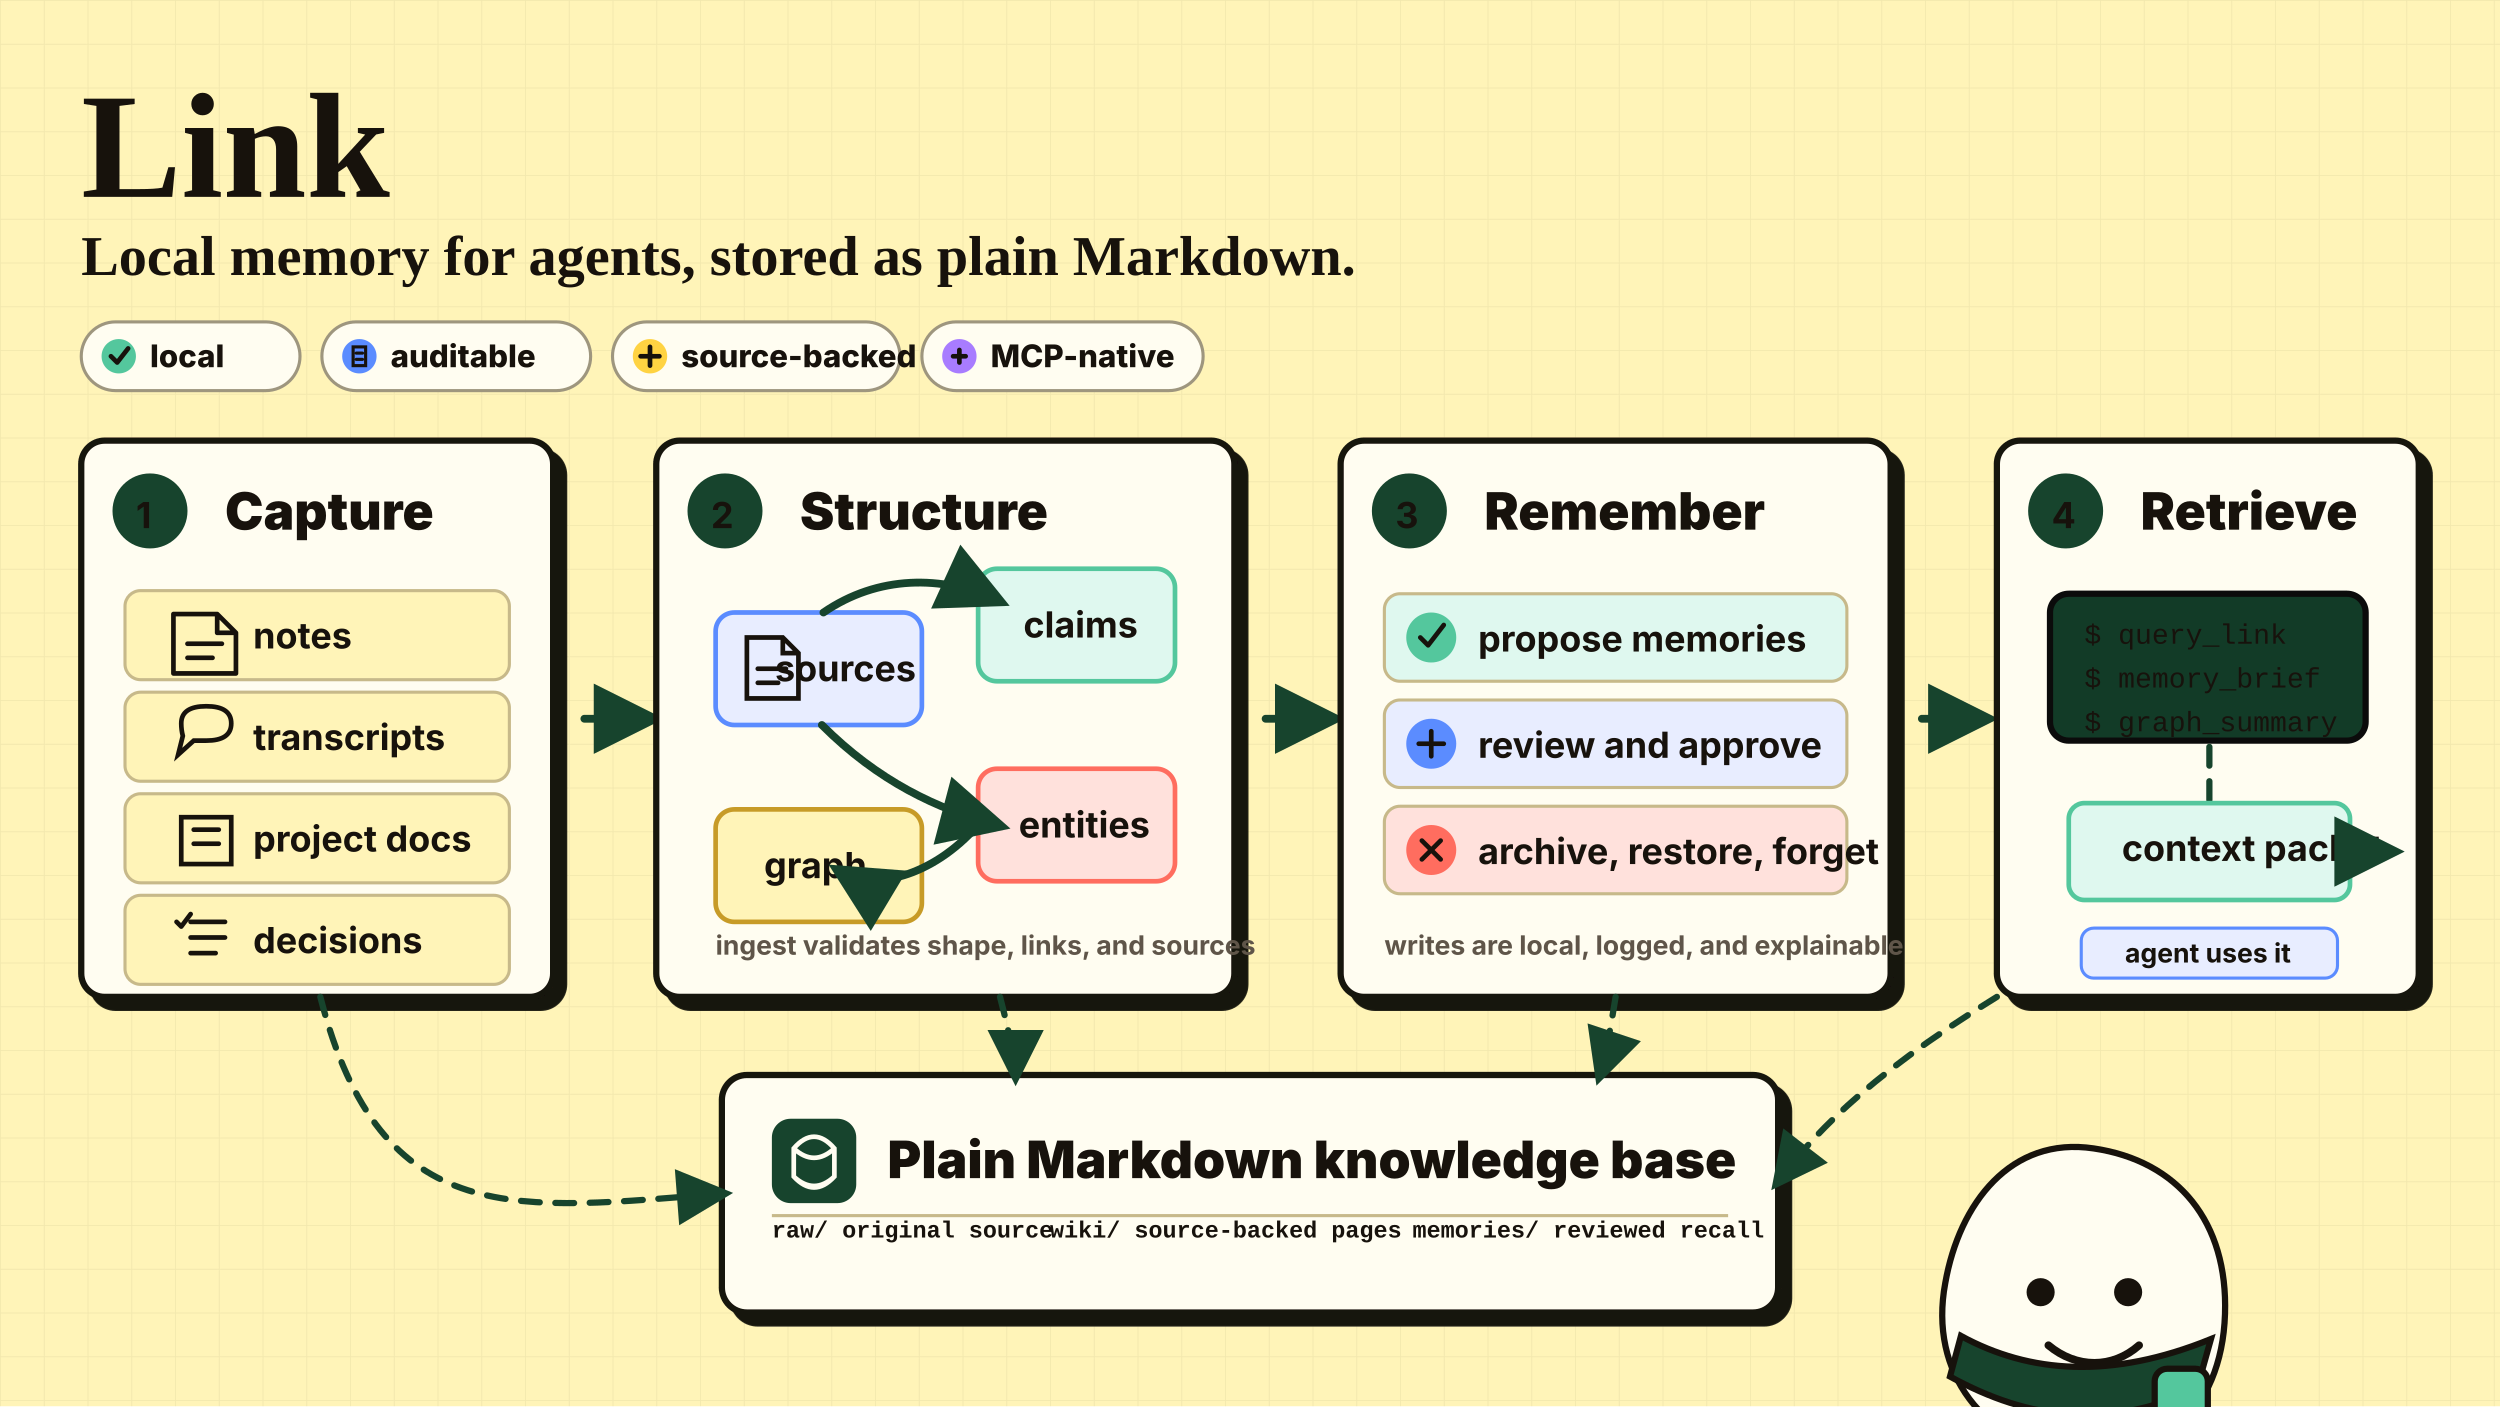
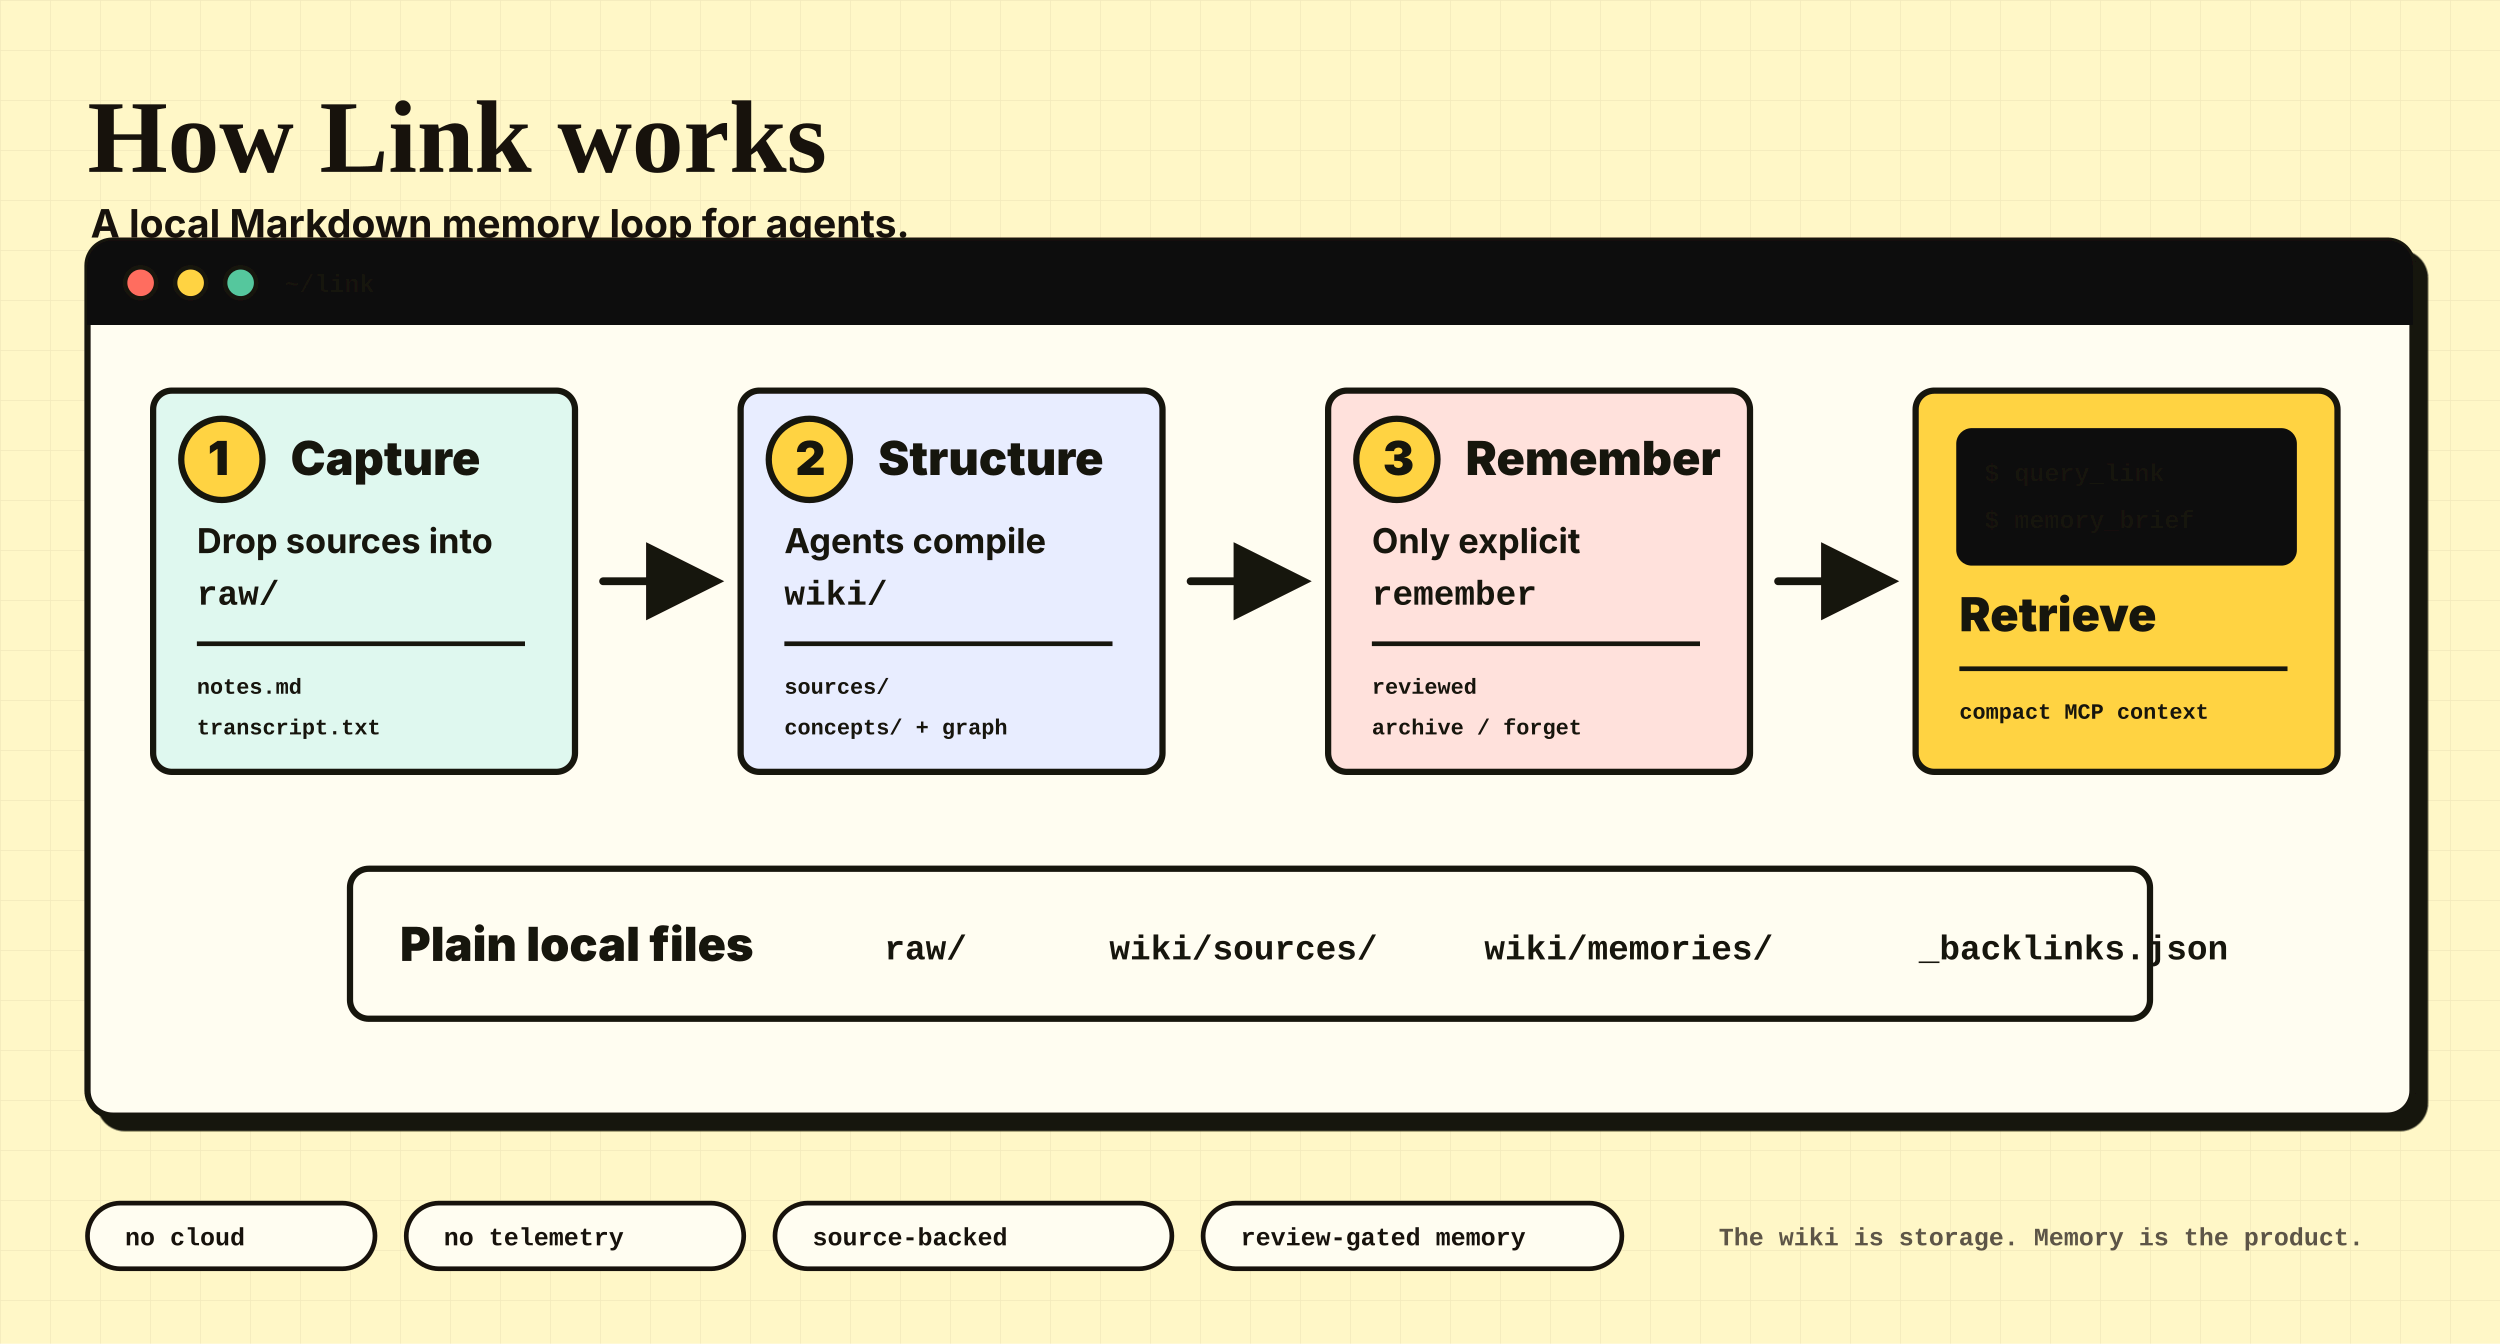
- <svg xmlns="http://www.w3.org/2000/svg" viewBox="0 0 1600 900" role="img" aria-labelledby="title desc">
+ <svg xmlns="http://www.w3.org/2000/svg" viewBox="0 0 1600 860" role="img" aria-labelledby="title desc">
  <defs>
-     <pattern id="grid" width="28" height="28" patternUnits="userSpaceOnUse">
-       <path d="M 28 0 L 0 0 0 28" fill="none" stroke="#17120c" stroke-opacity="0.06" stroke-width="1" />
+     <pattern id="grid" width="32" height="32" patternUnits="userSpaceOnUse">
+       <path d="M32 0H0V32" fill="none" stroke="#17120c" stroke-opacity=".055" stroke-width="1" />
    </pattern>
-     <filter id="paperShadow" x="-8%" y="-8%" width="120%" height="120%">
-       <feDropShadow dx="7" dy="7" stdDeviation="0" flood-color="#17120c" flood-opacity="1" />
-     </filter>
+     <marker id="arrow" viewBox="0 0 10 10" refX="8.5" refY="5" markerWidth="10" markerHeight="10" orient="auto">
+       <path d="M0 0 10 5 0 10Z" fill="#17120c" />
+     </marker>
    <style>
-       .bg { fill: #fff4b8; }
-       .paper { fill: #fffdf1; stroke: #17120c; stroke-width: 4; filter: url(#paperShadow); }
-       .soft-green { fill: #dff8ef; }
-       .soft-blue { fill: #e8edff; }
-       .soft-red { fill: #ffe1dc; }
-       .soft-yellow { fill: #fff4b8; }
+       .paper { fill: #fff7c7; }
      .ink { fill: #17120c; }
-       .muted { fill: #5f5549; }
-       .green { fill: #54c79d; }
-       .blue { fill: #5b8cff; }
-       .red { fill: #ff6d5f; }
-       .purple { fill: #a87cff; }
+       .muted { fill: #5d5547; }
+       .window { fill: #fffdf1; stroke: #17120c; stroke-width: 4; }
+       .shadow { filter: drop-shadow(8px 8px 0 #17120c); }
+       .green { fill: #dff8ef; }
+       .blue { fill: #e8edff; }
      .yellow { fill: #ffd342; }
-       .black { fill: #0b0b0b; }
-       .line { fill: none; stroke: #17442d; stroke-width: 5; stroke-linecap: round; stroke-linejoin: round; }
-       .dash { fill: none; stroke: #17442d; stroke-width: 4; stroke-dasharray: 12 10; stroke-linecap: round; }
-       text { font-family: ui-sans-serif, system-ui, -apple-system, BlinkMacSystemFont, "Segoe UI", sans-serif; fill: #17120c; letter-spacing: 0; }
+       .red { fill: #ffe1dc; }
+       .dark { fill: #0b0b0b; }
+       .line { fill: none; stroke: #17120c; stroke-width: 5; stroke-linecap: round; stroke-linejoin: round; marker-end: url(#arrow); }
+       text { fill: #17120c; font-family: ui-sans-serif, system-ui, -apple-system, BlinkMacSystemFont, "Segoe UI", sans-serif; letter-spacing: 0; }
      .serif { font-family: Georgia, "Times New Roman", serif; font-weight: 800; }
      .mono { font-family: "SFMono-Regular", Consolas, "Liberation Mono", monospace; }
-       .h1 { font-size: 96px; font-weight: 900; }
-       .tagline { font-size: 36px; }
-       .badge { font-size: 20px; font-weight: 800; }
-       .step { font-size: 33px; font-weight: 900; }
-       .body { font-size: 23px; font-weight: 650; }
-       .small { font-size: 17px; font-weight: 750; }
-       .tiny { font-size: 15px; font-weight: 800; }
+       .title { font-size: 66px; }
+       .subtitle { font-size: 25px; font-weight: 650; }
+       .step { font-size: 30px; font-weight: 900; }
+       .body { font-size: 22px; font-weight: 650; }
+       .small { font-size: 16px; font-weight: 800; }
+       .tiny { font-size: 14px; font-weight: 800; }
    </style>
-     <marker id="arrow" viewBox="0 0 10 10" refX="8" refY="5" markerWidth="9" markerHeight="9" orient="auto-start-reverse">
-       <path d="M 0 0 L 10 5 L 0 10 z" fill="#17442d" />
-     </marker>
  </defs>
-   <rect class="bg" width="1600" height="900" />
-   <rect width="1600" height="900" fill="url(#grid)" />
-   <g transform="translate(52 48)">
-     <text class="serif h1" x="0" y="78">Link</text>
-     <text class="serif tagline" x="0" y="128">Local memory for agents, stored as plain Markdown.</text>
-     <g transform="translate(0 158)">
-       <rect x="0" y="0" width="140" height="44" rx="22" fill="#fffdf1" stroke="#9e967e" stroke-width="2" />
-       <text class="badge" x="44" y="29">local</text>
-       <circle cx="24" cy="22" r="11" class="green" />
-       <path d="M 19 22 l4 4 7 -9" fill="none" stroke="#17120c" stroke-width="3" stroke-linecap="round" stroke-linejoin="round" />
-       <rect x="154" y="0" width="172" height="44" rx="22" fill="#fffdf1" stroke="#9e967e" stroke-width="2" />
-       <text class="badge" x="198" y="29">auditable</text>
-       <circle cx="178" cy="22" r="11" class="blue" />
-       <path d="M 174 16 h8 v12 h-8 z M176 20 h4 M176 24 h4" fill="none" stroke="#17120c" stroke-width="2" stroke-linecap="round" />
-       <rect x="340" y="0" width="184" height="44" rx="22" fill="#fffdf1" stroke="#9e967e" stroke-width="2" />
-       <text class="badge" x="384" y="29">source-backed</text>
-       <circle cx="364" cy="22" r="11" class="yellow" />
-       <path d="M 358 22 h12 M364 16 v12" stroke="#17120c" stroke-width="3" stroke-linecap="round" />
-       <rect x="538" y="0" width="180" height="44" rx="22" fill="#fffdf1" stroke="#9e967e" stroke-width="2" />
-       <text class="badge" x="582" y="29">MCP-native</text>
-       <circle cx="562" cy="22" r="11" class="purple" />
-       <path d="M 558 22 h8 M562 18 v8" stroke="#17120c" stroke-width="3" stroke-linecap="round" />
+   <rect class="paper" width="1600" height="860" />
+   <rect width="1600" height="860" fill="url(#grid)" />
+   <g transform="translate(56 48)">
+     <text class="serif title" x="0" y="62">How Link works</text>
+     <text class="subtitle" x="2" y="104">A local Markdown memory loop for agents.</text>
+   </g>
+   <g transform="translate(56 154)" class="shadow">
+     <rect class="window" width="1488" height="560" rx="16" />
+     <rect class="dark" x="0" y="0" width="1488" height="54" rx="16" />
+     <rect class="dark" x="0" y="32" width="1488" height="22" />
+     <circle cx="34" cy="27" r="10" fill="#ff6d5f" stroke="#17120c" stroke-width="3" />
+     <circle cx="66" cy="27" r="10" fill="#ffd342" stroke="#17120c" stroke-width="3" />
+     <circle cx="98" cy="27" r="10" fill="#54c79d" stroke="#17120c" stroke-width="3" />
+     <text class="mono small" x="126" y="33" fill="#fffdf1">~/link</text>
+     <g transform="translate(42 96)">
+       <rect class="window green" width="270" height="244" rx="12" />
+       <rect class="yellow" x="18" y="18" width="52" height="52" rx="26" stroke="#17120c" stroke-width="4" />
+       <text class="step" x="35" y="54">1</text>
+       <text class="step" x="88" y="54">Capture</text>
+       <text class="body" x="28" y="104">Drop sources into</text>
+       <text class="mono body" x="28" y="137">raw/</text>
+       <line x1="28" y1="162" x2="238" y2="162" stroke="#17120c" stroke-width="3" />
+       <text class="mono tiny" x="28" y="194">notes.md</text>
+       <text class="mono tiny" x="28" y="220">transcript.txt</text>
+     </g>
+     <path class="line" d="M330 218H400" />
+     <g transform="translate(418 96)">
+       <rect class="window blue" width="270" height="244" rx="12" />
+       <rect class="yellow" x="18" y="18" width="52" height="52" rx="26" stroke="#17120c" stroke-width="4" />
+       <text class="step" x="35" y="54">2</text>
+       <text class="step" x="88" y="54">Structure</text>
+       <text class="body" x="28" y="104">Agents compile</text>
+       <text class="mono body" x="28" y="137">wiki/</text>
+       <line x1="28" y1="162" x2="238" y2="162" stroke="#17120c" stroke-width="3" />
+       <text class="mono tiny" x="28" y="194">sources/</text>
+       <text class="mono tiny" x="28" y="220">concepts/ + graph</text>
+     </g>
+     <path class="line" d="M706 218H776" />
+     <g transform="translate(794 96)">
+       <rect class="window red" width="270" height="244" rx="12" />
+       <rect class="yellow" x="18" y="18" width="52" height="52" rx="26" stroke="#17120c" stroke-width="4" />
+       <text class="step" x="35" y="54">3</text>
+       <text class="step" x="88" y="54">Remember</text>
+       <text class="body" x="28" y="104">Only explicit</text>
+       <text class="mono body" x="28" y="137">remember</text>
+       <line x1="28" y1="162" x2="238" y2="162" stroke="#17120c" stroke-width="3" />
+       <text class="mono tiny" x="28" y="194">reviewed</text>
+       <text class="mono tiny" x="28" y="220">archive / forget</text>
+     </g>
+     <path class="line" d="M1082 218H1152" />
+     <g transform="translate(1170 96)">
+       <rect class="window yellow" width="270" height="244" rx="12" />
+       <rect class="dark" x="26" y="24" width="218" height="88" rx="10" />
+       <text class="mono small" x="44" y="58" fill="#fffdf1">$ query_link</text>
+       <text class="mono small" x="44" y="88" fill="#fffdf1">$ memory_brief</text>
+       <text class="step" x="28" y="154">Retrieve</text>
+       <line x1="28" y1="178" x2="238" y2="178" stroke="#17120c" stroke-width="3" />
+       <text class="mono tiny" x="28" y="210">compact MCP context</text>
+     </g>
+     <g transform="translate(168 402)">
+       <rect class="window" width="1152" height="96" rx="12" />
+       <text class="step" x="32" y="59">Plain local files</text>
+       <text class="mono body" x="342" y="58">raw/</text>
+       <text class="mono body" x="486" y="58">wiki/sources/</text>
+       <text class="mono body" x="726" y="58">wiki/memories/</text>
+       <text class="mono body" x="1004" y="58">_backlinks.json</text>
    </g>
  </g>
-   <g transform="translate(52 282)">
-     <rect class="paper" x="0" y="0" width="302" height="356" rx="15" />
-     <circle cx="44" cy="45" r="24" fill="#17442d" />
-     <text x="35" y="56" fill="#fffdf1" class="body">1</text>
-     <text class="step" x="92" y="57">Capture</text>
-     <g transform="translate(28 96)">
-       <rect class="soft-yellow" x="0" y="0" width="246" height="57" rx="10" stroke="#c7b98a" stroke-width="2" />
-       <text class="body" x="82" y="37">notes</text>
-       <path d="M 31 15 h28 l12 12 v26 h-40 z M59 15 v12 h12 M40 34 h22 M40 43 h16" fill="none" stroke="#17120c" stroke-width="3" stroke-linecap="round" stroke-linejoin="round" />
-       <rect class="soft-yellow" x="0" y="65" width="246" height="57" rx="10" stroke="#c7b98a" stroke-width="2" />
-       <text class="body" x="82" y="102">transcripts</text>
-       <path d="M 36 85 q0 -11 16 -11 t16 11 q0 11 -16 11 h-8 l-10 9 3 -12 q-1 -4 -1 -8" fill="none" stroke="#17120c" stroke-width="3" />
-       <rect class="soft-yellow" x="0" y="130" width="246" height="57" rx="10" stroke="#c7b98a" stroke-width="2" />
-       <text class="body" x="82" y="167">project docs</text>
-       <path d="M 36 145 h32 v30 h-32 z M44 153 h16 M44 162 h16" fill="none" stroke="#17120c" stroke-width="3" stroke-linecap="round" />
-       <rect class="soft-yellow" x="0" y="195" width="246" height="57" rx="10" stroke="#c7b98a" stroke-width="2" />
-       <text class="body" x="82" y="232">decisions</text>
-       <path d="M 42 212 h22 M42 222 h22 M42 232 h16 M33 212 l3 3 6 -8" fill="none" stroke="#17120c" stroke-width="3" stroke-linecap="round" stroke-linejoin="round" />
-     </g>
-   </g>
-   <path class="line" d="M 374 460 H 416" marker-end="url(#arrow)" />
-   <g transform="translate(420 282)">
-     <rect class="paper" x="0" y="0" width="370" height="356" rx="15" />
-     <circle cx="44" cy="45" r="24" fill="#17442d" />
-     <text x="35" y="56" fill="#fffdf1" class="body">2</text>
-     <text class="step" x="92" y="57">Structure</text>
-     <rect class="soft-blue" x="38" y="110" width="132" height="72" rx="12" stroke="#5b8cff" stroke-width="3" />
-     <text class="body" x="76" y="154">sources</text>
-     <path d="M 58 126 h23 l10 10 v29 h-33 z M81 126 v10 h10 M65 146 h18 M65 155 h13" fill="none" stroke="#17120c" stroke-width="3" stroke-linecap="round" />
-     <rect class="soft-green" x="206" y="82" width="126" height="72" rx="12" stroke="#54c79d" stroke-width="3" />
-     <text class="body" x="235" y="126">claims</text>
-     <path d="M 107 110 C 142 86, 183 86, 218 102" class="line" marker-end="url(#arrow)" />
-     <rect class="soft-red" x="206" y="210" width="126" height="72" rx="12" stroke="#ff6d5f" stroke-width="3" />
-     <text class="body" x="232" y="254">entities</text>
-     <path d="M 106 182 C 142 218, 180 236, 218 246" class="line" marker-end="url(#arrow)" />
-     <rect class="soft-yellow" x="38" y="236" width="132" height="72" rx="12" stroke="#c79b27" stroke-width="3" />
-     <text class="body" x="69" y="280">graph</text>
-     <path d="M 206 246 C 176 280, 138 288, 118 276" class="line" marker-end="url(#arrow)" />
-     <text class="small muted" x="38" y="329">ingest validates shape, links, and sources</text>
-   </g>
-   <path class="line" d="M 810 460 H 852" marker-end="url(#arrow)" />
-   <g transform="translate(858 282)">
-     <rect class="paper" x="0" y="0" width="352" height="356" rx="15" />
-     <circle cx="44" cy="45" r="24" fill="#17442d" />
-     <text x="35" y="56" fill="#fffdf1" class="body">3</text>
-     <text class="step" x="92" y="57">Remember</text>
-     <rect class="soft-green" x="28" y="98" width="296" height="56" rx="10" stroke="#c7b98a" stroke-width="2" />
-     <text class="body" x="88" y="135">propose memories</text>
-     <circle cx="58" cy="126" r="16" class="green" />
-     <path d="M 51 126 l5 5 10 -13" fill="none" stroke="#17120c" stroke-width="3" stroke-linecap="round" stroke-linejoin="round" />
-     <rect class="soft-blue" x="28" y="166" width="296" height="56" rx="10" stroke="#c7b98a" stroke-width="2" />
-     <text class="body" x="88" y="203">review and approve</text>
-     <circle cx="58" cy="194" r="16" class="blue" />
-     <path d="M 50 194 h16 M58 186 v16" stroke="#17120c" stroke-width="3" stroke-linecap="round" />
-     <rect class="soft-red" x="28" y="234" width="296" height="56" rx="10" stroke="#c7b98a" stroke-width="2" />
-     <text class="body" x="88" y="271">archive, restore, forget</text>
-     <circle cx="58" cy="262" r="16" class="red" />
-     <path d="M 52 256 l12 12 M64 256 l-12 12" stroke="#17120c" stroke-width="3" stroke-linecap="round" />
-     <text class="small muted" x="28" y="329">writes are local, logged, and explainable</text>
-   </g>
-   <path class="line" d="M 1230 460 H 1270" marker-end="url(#arrow)" />
-   <g transform="translate(1278 282)">
-     <rect class="paper" x="0" y="0" width="270" height="356" rx="15" />
-     <circle cx="44" cy="45" r="24" fill="#17442d" />
-     <text x="35" y="56" fill="#fffdf1" class="body">4</text>
-     <text class="step" x="92" y="57">Retrieve</text>
-     <rect x="34" y="98" width="202" height="94" rx="12" fill="#123b27" stroke="#0b0b0b" stroke-width="4" />
-     <text class="mono" x="56" y="130" fill="#fffdf1" font-size="18">$ query_link</text>
-     <text class="mono" x="56" y="158" fill="#fffdf1" font-size="18">$ memory_brief</text>
-     <text class="mono" x="56" y="186" fill="#fffdf1" font-size="18">$ graph_summary</text>
-     <path class="dash" d="M 136 196 V 232" />
-     <rect class="soft-green" x="46" y="232" width="180" height="62" rx="10" stroke="#54c79d" stroke-width="3" />
-     <text class="body" x="80" y="269">context packet</text>
-     <path class="line" d="M 226 263 H 252" marker-end="url(#arrow)" />
-     <rect class="soft-blue" x="54" y="312" width="164" height="32" rx="8" stroke="#5b8cff" stroke-width="2" />
-     <text class="small" x="82" y="334">agent uses it</text>
-   </g>
-   <g transform="translate(462 688)">
-     <rect class="paper" x="0" y="0" width="676" height="152" rx="16" />
-     <rect x="32" y="28" width="54" height="54" rx="12" fill="#17442d" />
-     <path d="M 46 47 q13 -15 26 0 v18 q-13 14 -26 0 z M46 47 q13 12 26 0 M46 65 q13 12 26 0" fill="none" stroke="#fffdf1" stroke-width="3" />
-     <text class="step" x="106" y="66">Plain Markdown knowledge base</text>
-     <g transform="translate(32 104)">
-       <text class="mono tiny" x="0" y="0">raw/ original source</text>
-       <text class="mono tiny" x="178" y="0">wiki/ source-backed pages</text>
-       <text class="mono tiny" x="410" y="0">memories/ reviewed recall</text>
-     </g>
-     <line x1="32" y1="90" x2="644" y2="90" stroke="#c7b98a" stroke-width="2" />
-   </g>
-   <path class="dash" d="M 205 638 C 244 790, 332 774, 462 764" marker-end="url(#arrow)" />
-   <path class="dash" d="M 640 638 C 650 676, 650 688, 650 688" marker-end="url(#arrow)" />
-   <path class="dash" d="M 1034 638 C 1028 676, 1024 688, 1024 688" marker-end="url(#arrow)" />
-   <path class="dash" d="M 1278 638 C 1190 692, 1158 730, 1138 756" marker-end="url(#arrow)" />
-   <g transform="translate(1228 725)">
-     <path d="M 112 10 C 166 18, 198 57, 196 116 C 194 179, 152 215, 98 207 C 42 199, 6 154, 17 96 C 26 45, 59 2, 112 10 Z" fill="#fffdf1" stroke="#17120c" stroke-width="4" />
-     <circle cx="78" cy="102" r="9" fill="#17120c" />
-     <circle cx="134" cy="102" r="9" fill="#17120c" />
-     <path d="M 83 136 C 101 151, 124 151, 141 136" fill="none" stroke="#17120c" stroke-width="5" stroke-linecap="round" />
-     <path d="M 27 130 C 71 154, 123 158, 187 132 L 178 164 C 121 190, 71 184, 20 156 Z" fill="#17442d" stroke="#17120c" stroke-width="4" />
-     <rect x="151" y="151" width="34" height="34" rx="8" fill="#54c79d" stroke="#17120c" stroke-width="4" />
+   <g transform="translate(56 770)">
+     <rect x="0" y="0" width="184" height="42" rx="21" fill="#fffdf1" stroke="#17120c" stroke-width="3" />
+     <text class="mono small" x="24" y="27">no cloud</text>
+     <rect x="204" y="0" width="216" height="42" rx="21" fill="#fffdf1" stroke="#17120c" stroke-width="3" />
+     <text class="mono small" x="228" y="27">no telemetry</text>
+     <rect x="440" y="0" width="254" height="42" rx="21" fill="#fffdf1" stroke="#17120c" stroke-width="3" />
+     <text class="mono small" x="464" y="27">source-backed</text>
+     <rect x="714" y="0" width="268" height="42" rx="21" fill="#fffdf1" stroke="#17120c" stroke-width="3" />
+     <text class="mono small" x="738" y="27">review-gated memory</text>
+     <text class="mono small muted" x="1044" y="27">The wiki is storage. Memory is the product.</text>
  </g>
</svg>
